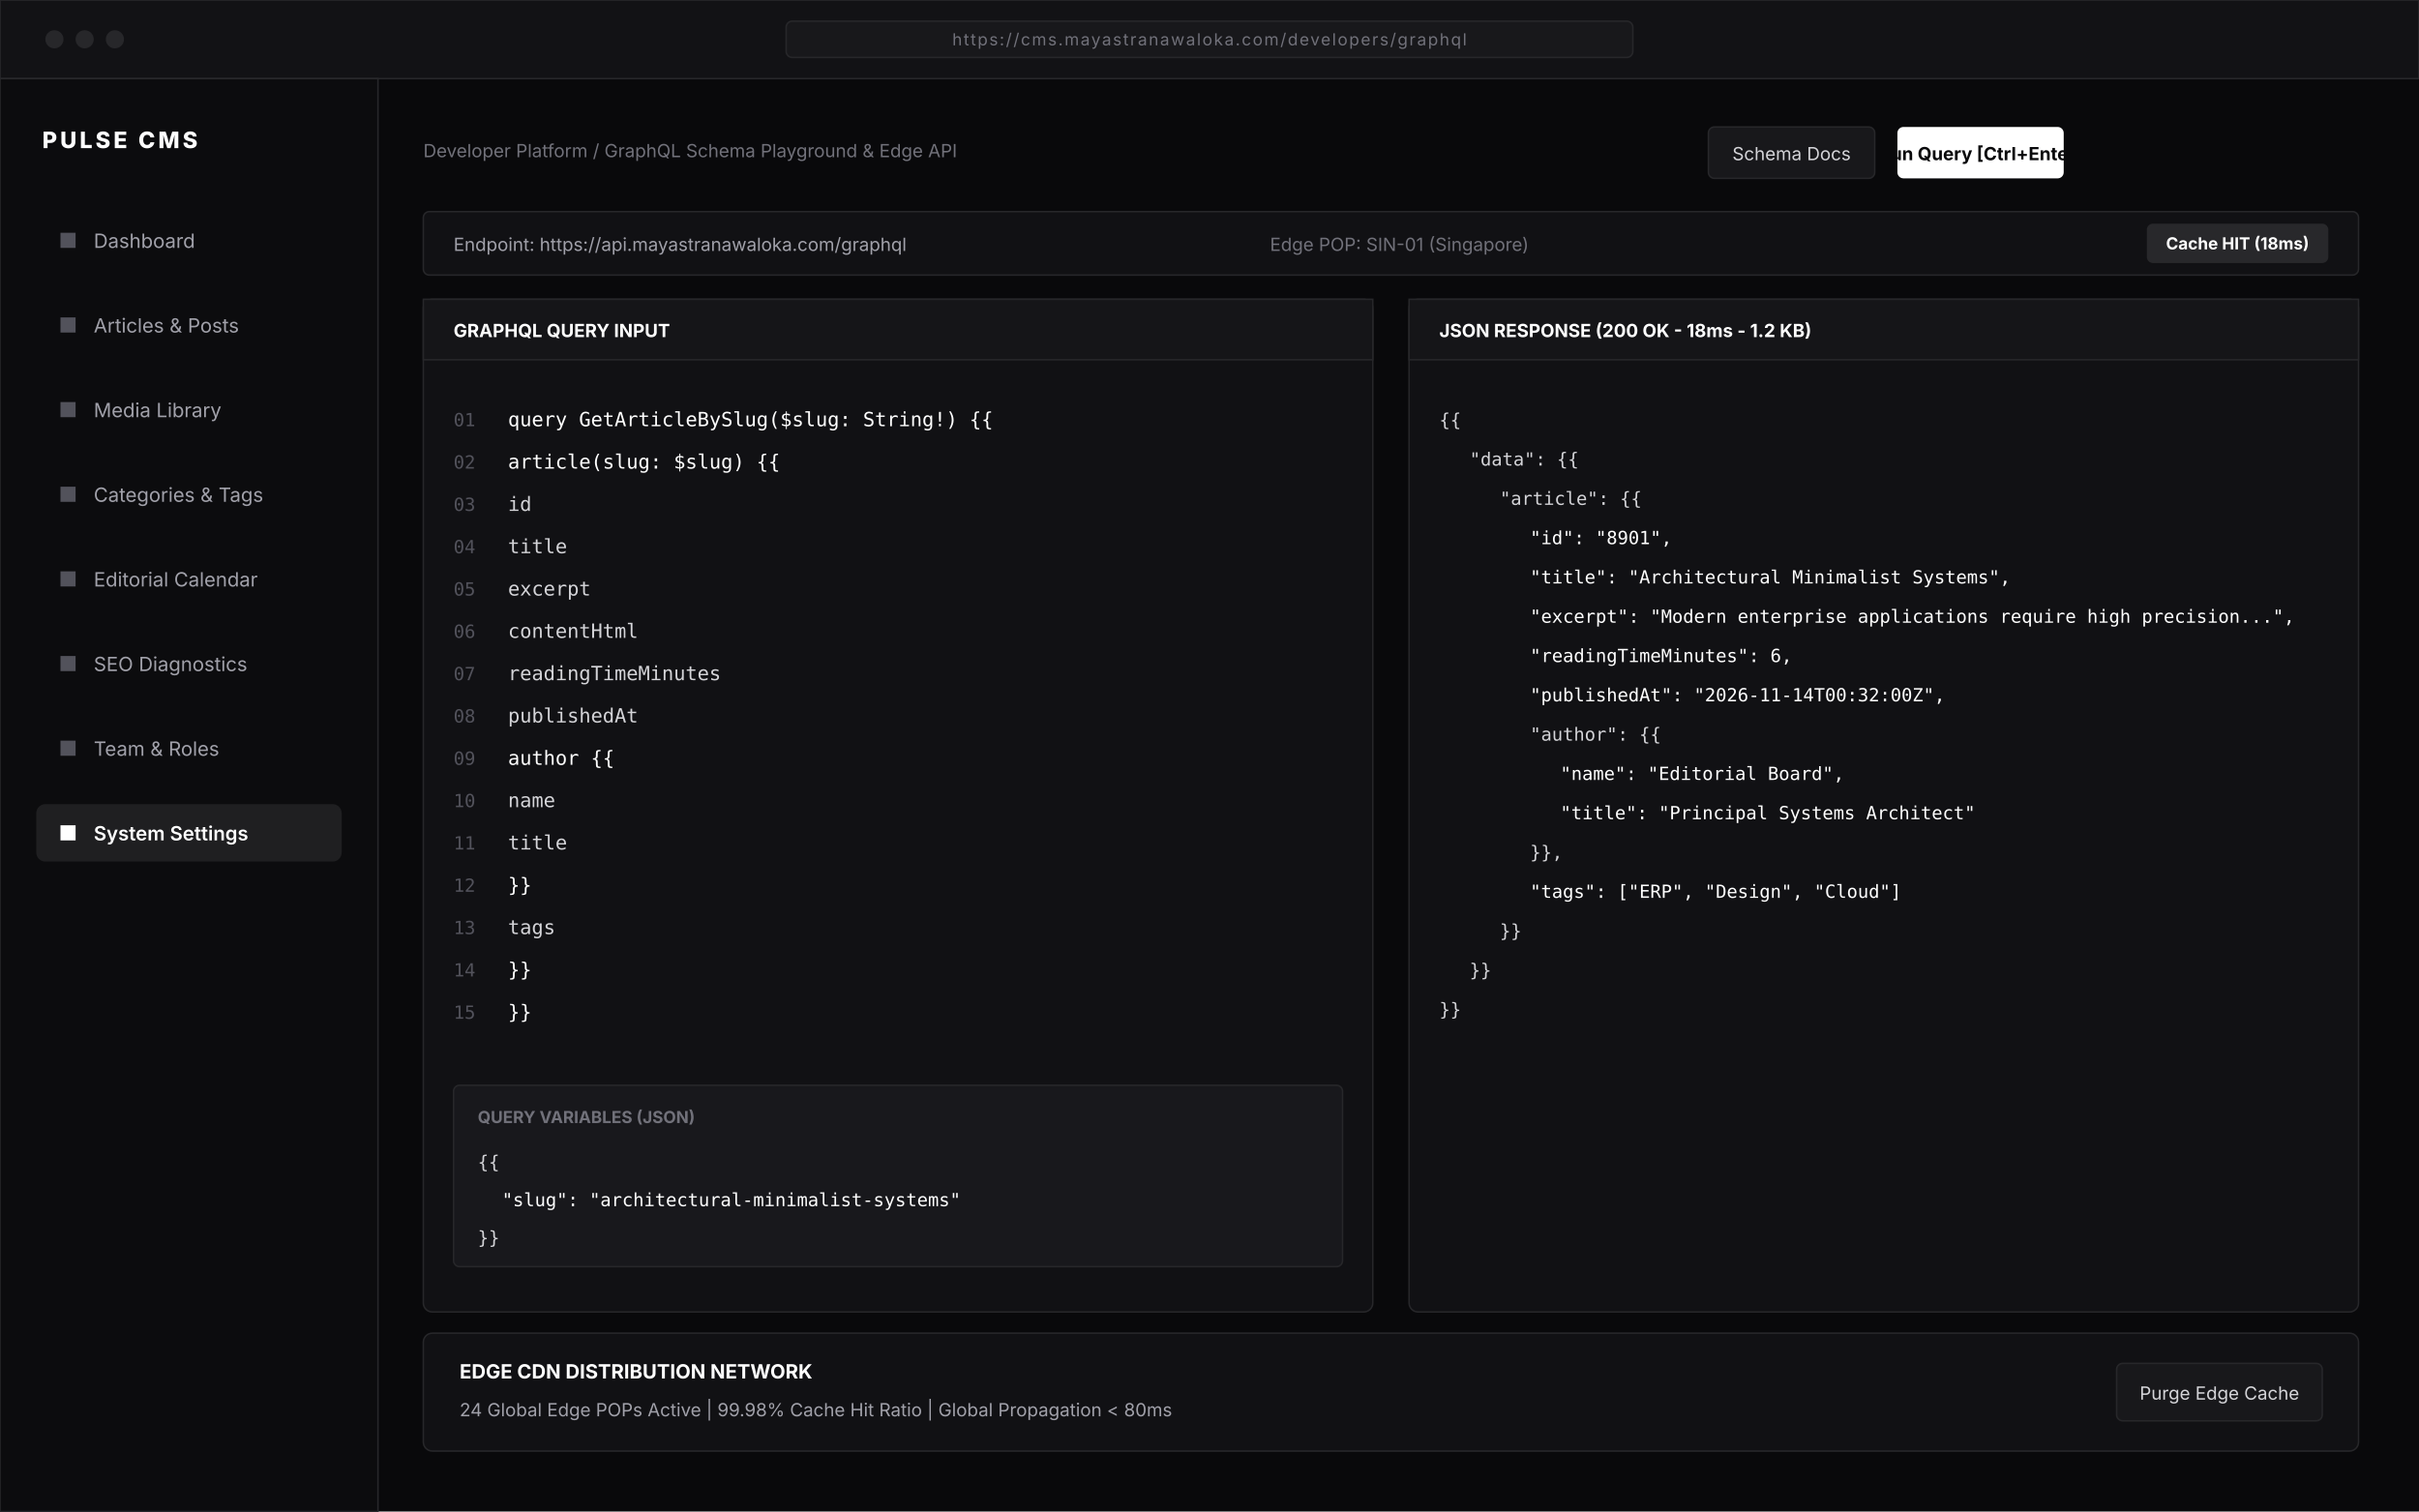
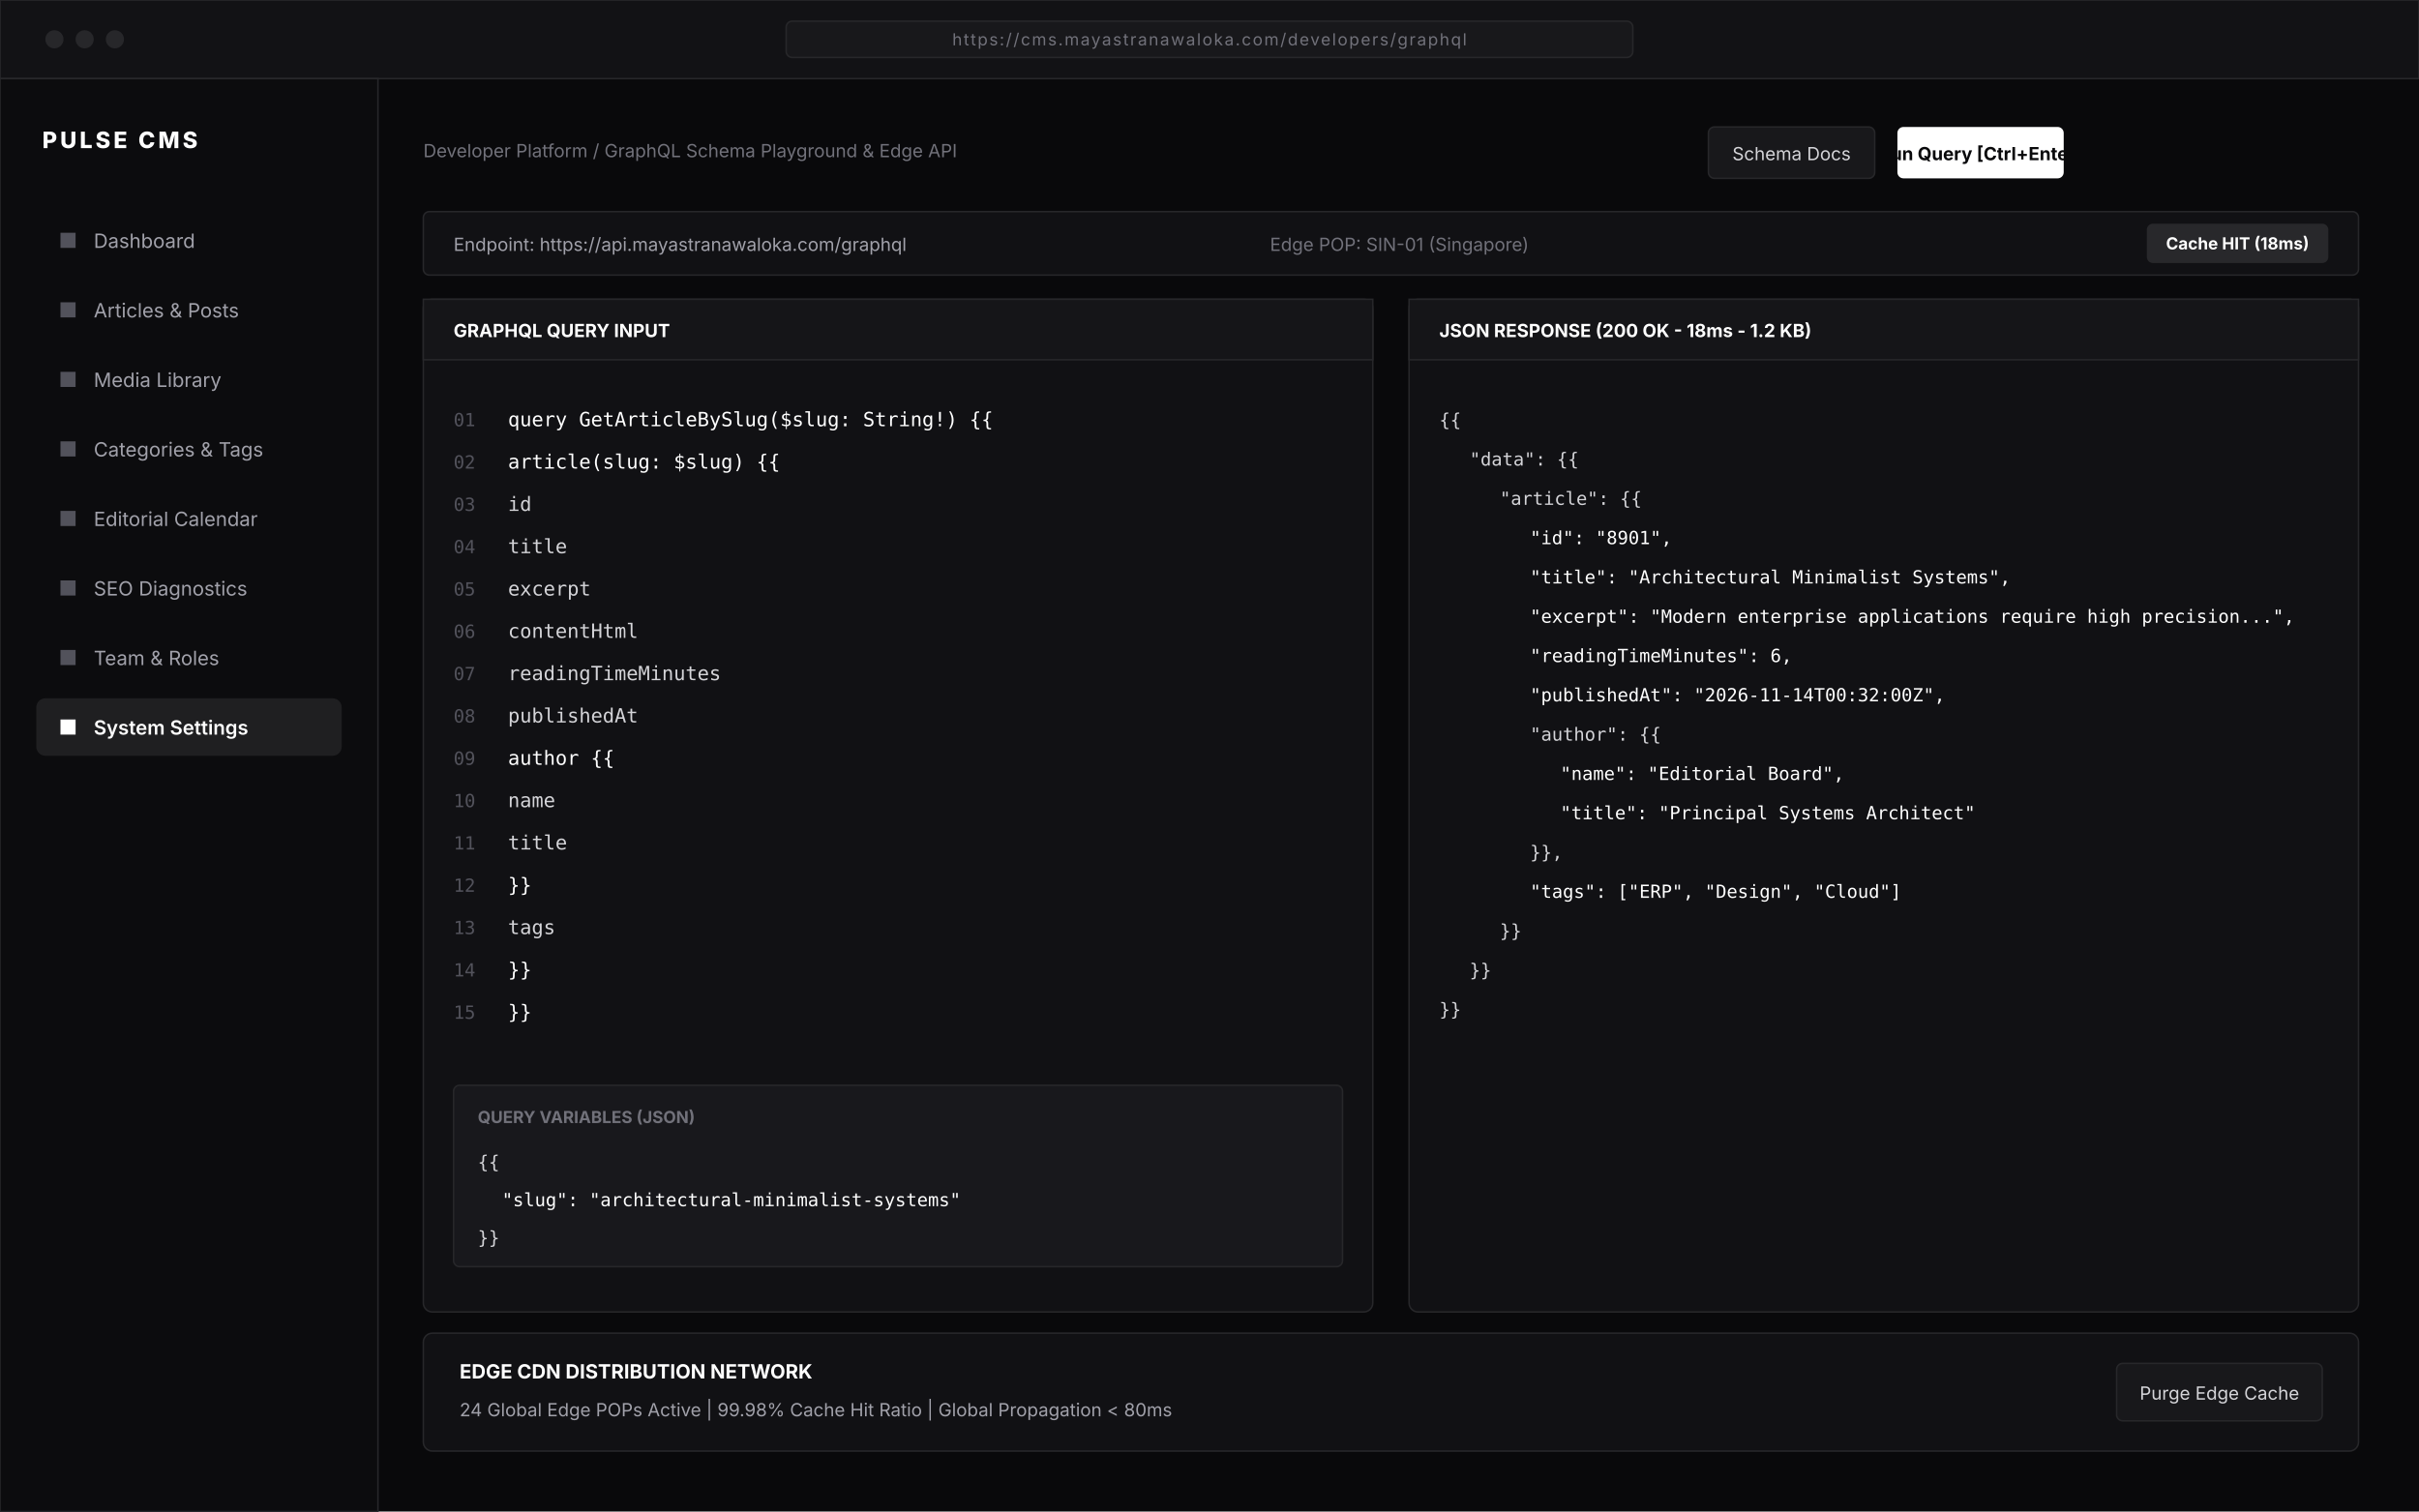
<svg xmlns="http://www.w3.org/2000/svg" viewBox="0 0 1600 1000" width="1600" height="1000" fill="none">
  <rect width="1600" height="1000" fill="#09090b" />
  <rect width="1600" height="52" fill="#121215" stroke="#27272a" stroke-width="1" />
  <circle cx="36" cy="26" r="6" fill="#27272a" />
  <circle cx="56" cy="26" r="6" fill="#27272a" />
  <circle cx="76" cy="26" r="6" fill="#27272a" />
  <rect x="520" y="14" width="560" height="24" rx="4" fill="#18181b" stroke="#27272a" stroke-width="1" />
  <text x="800" y="30" fill="#71717a" font-family="-apple-system, BlinkMacSystemFont, sans-serif" font-size="11" text-anchor="middle" letter-spacing="1">https://cms.mayastranawaloka.com/developers/graphql</text>
  <rect x="0" y="52" width="250" height="948" fill="#0c0c0e" stroke="#27272a" stroke-width="1" />
  <text x="28" y="98" fill="#ffffff" font-family="-apple-system, BlinkMacSystemFont, sans-serif" font-size="15" font-weight="800" letter-spacing="2">PULSE CMS</text>
  <g transform="translate(24, 140)">
    <rect x="16" y="14" width="10" height="10" fill="#52525b" />
    <text x="38" y="24" fill="#a1a1aa" font-family="-apple-system, BlinkMacSystemFont, sans-serif" font-size="13">Dashboard</text>
-     <rect x="16" y="70" width="10" height="10" fill="#52525b" />
-     <text x="38" y="80" fill="#a1a1aa" font-family="-apple-system, BlinkMacSystemFont, sans-serif" font-size="13">Articles &amp; Posts</text>
-     <rect x="16" y="126" width="10" height="10" fill="#52525b" />
-     <text x="38" y="136" fill="#a1a1aa" font-family="-apple-system, BlinkMacSystemFont, sans-serif" font-size="13">Media Library</text>
-     <rect x="16" y="182" width="10" height="10" fill="#52525b" />
-     <text x="38" y="192" fill="#a1a1aa" font-family="-apple-system, BlinkMacSystemFont, sans-serif" font-size="13">Categories &amp; Tags</text>
-     <rect x="16" y="238" width="10" height="10" fill="#52525b" />
-     <text x="38" y="248" fill="#a1a1aa" font-family="-apple-system, BlinkMacSystemFont, sans-serif" font-size="13">Editorial Calendar</text>
-     <rect x="16" y="294" width="10" height="10" fill="#52525b" />
-     <text x="38" y="304" fill="#a1a1aa" font-family="-apple-system, BlinkMacSystemFont, sans-serif" font-size="13">SEO Diagnostics</text>
-     <rect x="16" y="350" width="10" height="10" fill="#52525b" />
-     <text x="38" y="360" fill="#a1a1aa" font-family="-apple-system, BlinkMacSystemFont, sans-serif" font-size="13">Team &amp; Roles</text>
-     <rect x="0" y="392" width="202" height="38" rx="6" fill="#ffffff" fill-opacity="0.08" />
-     <rect x="16" y="406" width="10" height="10" fill="#ffffff" />
-     <text x="38" y="416" fill="#ffffff" font-family="-apple-system, BlinkMacSystemFont, sans-serif" font-size="13" font-weight="600">System Settings</text>
+     <rect x="16" y="60" width="10" height="10" fill="#52525b" />
+     <text x="38" y="70" fill="#a1a1aa" font-family="-apple-system, BlinkMacSystemFont, sans-serif" font-size="13">Articles &amp; Posts</text>
+     <rect x="16" y="106" width="10" height="10" fill="#52525b" />
+     <text x="38" y="116" fill="#a1a1aa" font-family="-apple-system, BlinkMacSystemFont, sans-serif" font-size="13">Media Library</text>
+     <rect x="16" y="152" width="10" height="10" fill="#52525b" />
+     <text x="38" y="162" fill="#a1a1aa" font-family="-apple-system, BlinkMacSystemFont, sans-serif" font-size="13">Categories &amp; Tags</text>
+     <rect x="16" y="198" width="10" height="10" fill="#52525b" />
+     <text x="38" y="208" fill="#a1a1aa" font-family="-apple-system, BlinkMacSystemFont, sans-serif" font-size="13">Editorial Calendar</text>
+     <rect x="16" y="244" width="10" height="10" fill="#52525b" />
+     <text x="38" y="254" fill="#a1a1aa" font-family="-apple-system, BlinkMacSystemFont, sans-serif" font-size="13">SEO Diagnostics</text>
+     <rect x="16" y="290" width="10" height="10" fill="#52525b" />
+     <text x="38" y="300" fill="#a1a1aa" font-family="-apple-system, BlinkMacSystemFont, sans-serif" font-size="13">Team &amp; Roles</text>
+     <rect x="0" y="322" width="202" height="38" rx="6" fill="#ffffff" fill-opacity="0.08" />
+     <rect x="16" y="336" width="10" height="10" fill="#ffffff" />
+     <text x="38" y="346" fill="#ffffff" font-family="-apple-system, BlinkMacSystemFont, sans-serif" font-size="13" font-weight="600">System Settings</text>
  </g>
  <g transform="translate(280, 80)">
    <text x="0" y="24" fill="#71717a" font-family="-apple-system, BlinkMacSystemFont, sans-serif" font-size="12">Developer Platform / GraphQL Schema Playground &amp; Edge API</text>
    <rect x="850" y="4" width="110" height="34" rx="4" fill="#18181b" stroke="#27272a" stroke-width="1" />
    <text x="905" y="26" fill="#d4d4d8" font-family="-apple-system, BlinkMacSystemFont, sans-serif" font-size="12" text-anchor="middle">Schema Docs</text>
    <rect x="975" y="4" width="110" height="34" rx="4" fill="#ffffff" />
    <text x="1030" y="26" fill="#09090b" font-family="-apple-system, BlinkMacSystemFont, sans-serif" font-size="12" font-weight="700" text-anchor="middle">Run Query [Ctrl+Enter]</text>
  </g>
  <g transform="translate(280, 140)">
    <rect x="0" y="0" width="1280" height="42" rx="4" fill="#111114" stroke="#27272a" stroke-width="1" />
    <text x="20" y="26" fill="#a1a1aa" font-family="-apple-system, BlinkMacSystemFont, sans-serif" font-size="12">Endpoint: https://api.mayastranawaloka.com/graphql</text>
    <text x="560" y="26" fill="#71717a" font-family="-apple-system, BlinkMacSystemFont, sans-serif" font-size="12">Edge POP: SIN-01 (Singapore)</text>
    <rect x="1140" y="8" width="120" height="26" rx="4" fill="#ffffff" fill-opacity="0.1" />
    <text x="1200" y="25" fill="#ffffff" font-family="-apple-system, BlinkMacSystemFont, sans-serif" font-size="11" font-weight="700" text-anchor="middle">Cache HIT (18ms)</text>
    <g transform="translate(0, 58)">
      <rect x="0" y="0" width="628" height="670" rx="6" fill="#111114" stroke="#27272a" stroke-width="1" />
      <rect x="0" y="0" width="628" height="40" fill="#151518" stroke="#27272a" stroke-width="1" />
      <text x="20" y="25" fill="#ffffff" font-family="-apple-system, BlinkMacSystemFont, sans-serif" font-size="12" font-weight="700">GRAPHQL QUERY INPUT</text>
      <g transform="translate(20, 60)">
        <text x="0" y="24" fill="#52525b" font-family="monospace" font-size="12">01</text>
        <text x="36" y="24" fill="#ffffff" font-family="monospace" font-size="13">query GetArticleBySlug($slug: String!) {{</text>
        <text x="0" y="52" fill="#52525b" font-family="monospace" font-size="12">02</text>
        <text x="36" y="52" fill="#ffffff" font-family="monospace" font-size="13">  article(slug: $slug) {{</text>
        <text x="0" y="80" fill="#52525b" font-family="monospace" font-size="12">03</text>
        <text x="36" y="80" fill="#d4d4d8" font-family="monospace" font-size="13">    id</text>
        <text x="0" y="108" fill="#52525b" font-family="monospace" font-size="12">04</text>
        <text x="36" y="108" fill="#d4d4d8" font-family="monospace" font-size="13">    title</text>
        <text x="0" y="136" fill="#52525b" font-family="monospace" font-size="12">05</text>
        <text x="36" y="136" fill="#d4d4d8" font-family="monospace" font-size="13">    excerpt</text>
        <text x="0" y="164" fill="#52525b" font-family="monospace" font-size="12">06</text>
        <text x="36" y="164" fill="#d4d4d8" font-family="monospace" font-size="13">    contentHtml</text>
        <text x="0" y="192" fill="#52525b" font-family="monospace" font-size="12">07</text>
        <text x="36" y="192" fill="#d4d4d8" font-family="monospace" font-size="13">    readingTimeMinutes</text>
        <text x="0" y="220" fill="#52525b" font-family="monospace" font-size="12">08</text>
        <text x="36" y="220" fill="#d4d4d8" font-family="monospace" font-size="13">    publishedAt</text>
        <text x="0" y="248" fill="#52525b" font-family="monospace" font-size="12">09</text>
        <text x="36" y="248" fill="#ffffff" font-family="monospace" font-size="13">    author {{</text>
        <text x="0" y="276" fill="#52525b" font-family="monospace" font-size="12">10</text>
        <text x="36" y="276" fill="#d4d4d8" font-family="monospace" font-size="13">      name</text>
        <text x="0" y="304" fill="#52525b" font-family="monospace" font-size="12">11</text>
        <text x="36" y="304" fill="#d4d4d8" font-family="monospace" font-size="13">      title</text>
        <text x="0" y="332" fill="#52525b" font-family="monospace" font-size="12">12</text>
        <text x="36" y="332" fill="#ffffff" font-family="monospace" font-size="13">    }}</text>
        <text x="0" y="360" fill="#52525b" font-family="monospace" font-size="12">13</text>
        <text x="36" y="360" fill="#d4d4d8" font-family="monospace" font-size="13">    tags</text>
        <text x="0" y="388" fill="#52525b" font-family="monospace" font-size="12">14</text>
        <text x="36" y="388" fill="#ffffff" font-family="monospace" font-size="13">  }}</text>
        <text x="0" y="416" fill="#52525b" font-family="monospace" font-size="12">15</text>
        <text x="36" y="416" fill="#ffffff" font-family="monospace" font-size="13">}}</text>
      </g>
      <g transform="translate(20, 520)">
        <rect x="0" y="0" width="588" height="120" rx="4" fill="#18181c" stroke="#27272a" stroke-width="1" />
        <text x="16" y="25" fill="#71717a" font-family="-apple-system, BlinkMacSystemFont, sans-serif" font-size="11" font-weight="700">QUERY VARIABLES (JSON)</text>
        <text x="16" y="55" fill="#d4d4d8" font-family="monospace" font-size="12">{{</text>
        <text x="32" y="80" fill="#ffffff" font-family="monospace" font-size="12">"slug": "architectural-minimalist-systems"</text>
        <text x="16" y="105" fill="#d4d4d8" font-family="monospace" font-size="12">}}</text>
      </g>
    </g>
    <g transform="translate(652, 58)">
      <rect x="0" y="0" width="628" height="670" rx="6" fill="#111114" stroke="#27272a" stroke-width="1" />
      <rect x="0" y="0" width="628" height="40" fill="#151518" stroke="#27272a" stroke-width="1" />
      <text x="20" y="25" fill="#ffffff" font-family="-apple-system, BlinkMacSystemFont, sans-serif" font-size="12" font-weight="700">JSON RESPONSE (200 OK - 18ms - 1.2 KB)</text>
      <g transform="translate(20, 60)">
        <text x="0" y="24" fill="#d4d4d8" font-family="monospace" font-size="12">{{</text>
        <text x="20" y="50" fill="#d4d4d8" font-family="monospace" font-size="12">  "data": {{</text>
        <text x="40" y="76" fill="#d4d4d8" font-family="monospace" font-size="12">    "article": {{</text>
        <text x="60" y="102" fill="#ffffff" font-family="monospace" font-size="12">      "id": "8901",</text>
        <text x="60" y="128" fill="#ffffff" font-family="monospace" font-size="12">      "title": "Architectural Minimalist Systems",</text>
        <text x="60" y="154" fill="#ffffff" font-family="monospace" font-size="12">      "excerpt": "Modern enterprise applications require high precision...",</text>
        <text x="60" y="180" fill="#ffffff" font-family="monospace" font-size="12">      "readingTimeMinutes": 6,</text>
        <text x="60" y="206" fill="#ffffff" font-family="monospace" font-size="12">      "publishedAt": "2026-11-14T00:32:00Z",</text>
        <text x="60" y="232" fill="#d4d4d8" font-family="monospace" font-size="12">      "author": {{</text>
        <text x="80" y="258" fill="#ffffff" font-family="monospace" font-size="12">        "name": "Editorial Board",</text>
        <text x="80" y="284" fill="#ffffff" font-family="monospace" font-size="12">        "title": "Principal Systems Architect"</text>
        <text x="60" y="310" fill="#d4d4d8" font-family="monospace" font-size="12">      }},</text>
        <text x="60" y="336" fill="#ffffff" font-family="monospace" font-size="12">      "tags": ["ERP", "Design", "Cloud"]</text>
        <text x="40" y="362" fill="#d4d4d8" font-family="monospace" font-size="12">    }}</text>
        <text x="20" y="388" fill="#d4d4d8" font-family="monospace" font-size="12">  }}</text>
        <text x="0" y="414" fill="#d4d4d8" font-family="monospace" font-size="12">}}</text>
      </g>
    </g>
    <g transform="translate(0, 742)">
      <rect x="0" y="0" width="1280" height="78" rx="6" fill="#111114" stroke="#27272a" stroke-width="1" />
      <text x="24" y="30" fill="#ffffff" font-family="-apple-system, BlinkMacSystemFont, sans-serif" font-size="13" font-weight="700">EDGE CDN DISTRIBUTION NETWORK</text>
      <text x="24" y="55" fill="#a1a1aa" font-family="-apple-system, BlinkMacSystemFont, sans-serif" font-size="12">24 Global Edge POPs Active | 99.98% Cache Hit Ratio | Global Propagation &lt; 80ms</text>
      <rect x="1120" y="20" width="136" height="38" rx="4" fill="#18181b" stroke="#27272a" stroke-width="1" />
      <text x="1188" y="44" fill="#d4d4d8" font-family="-apple-system, BlinkMacSystemFont, sans-serif" font-size="12" text-anchor="middle">Purge Edge Cache</text>
    </g>
  </g>
</svg>
